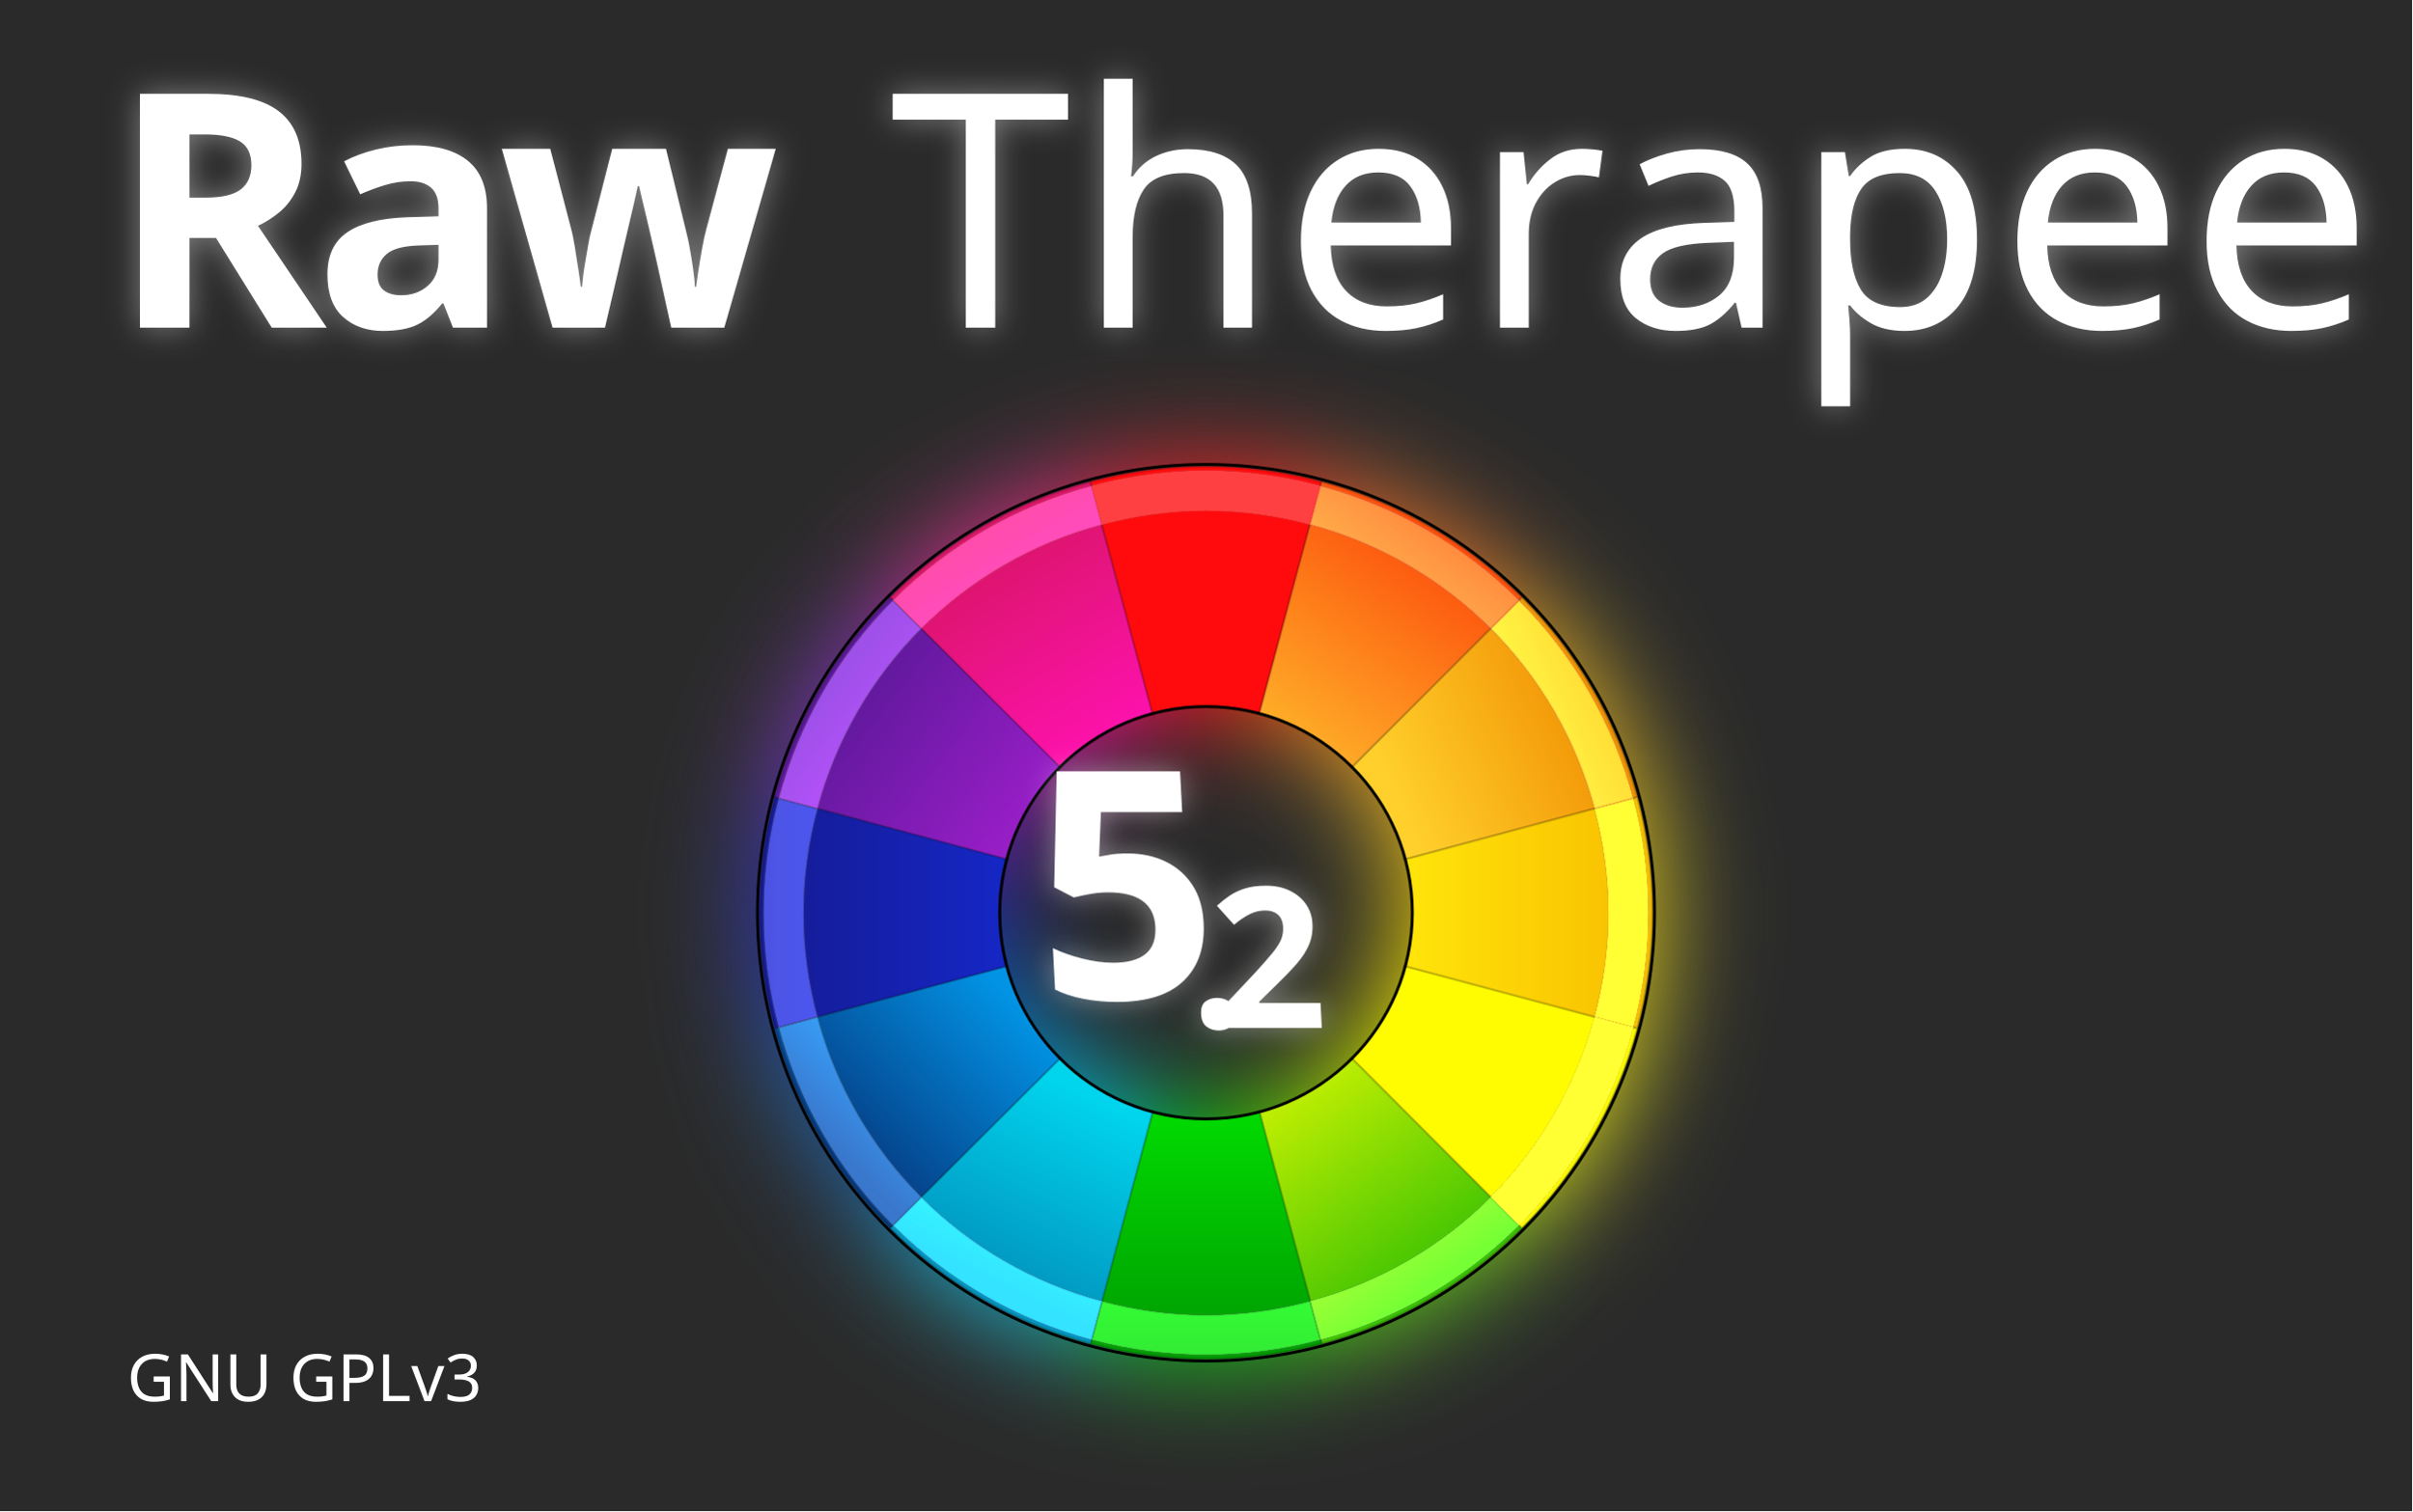
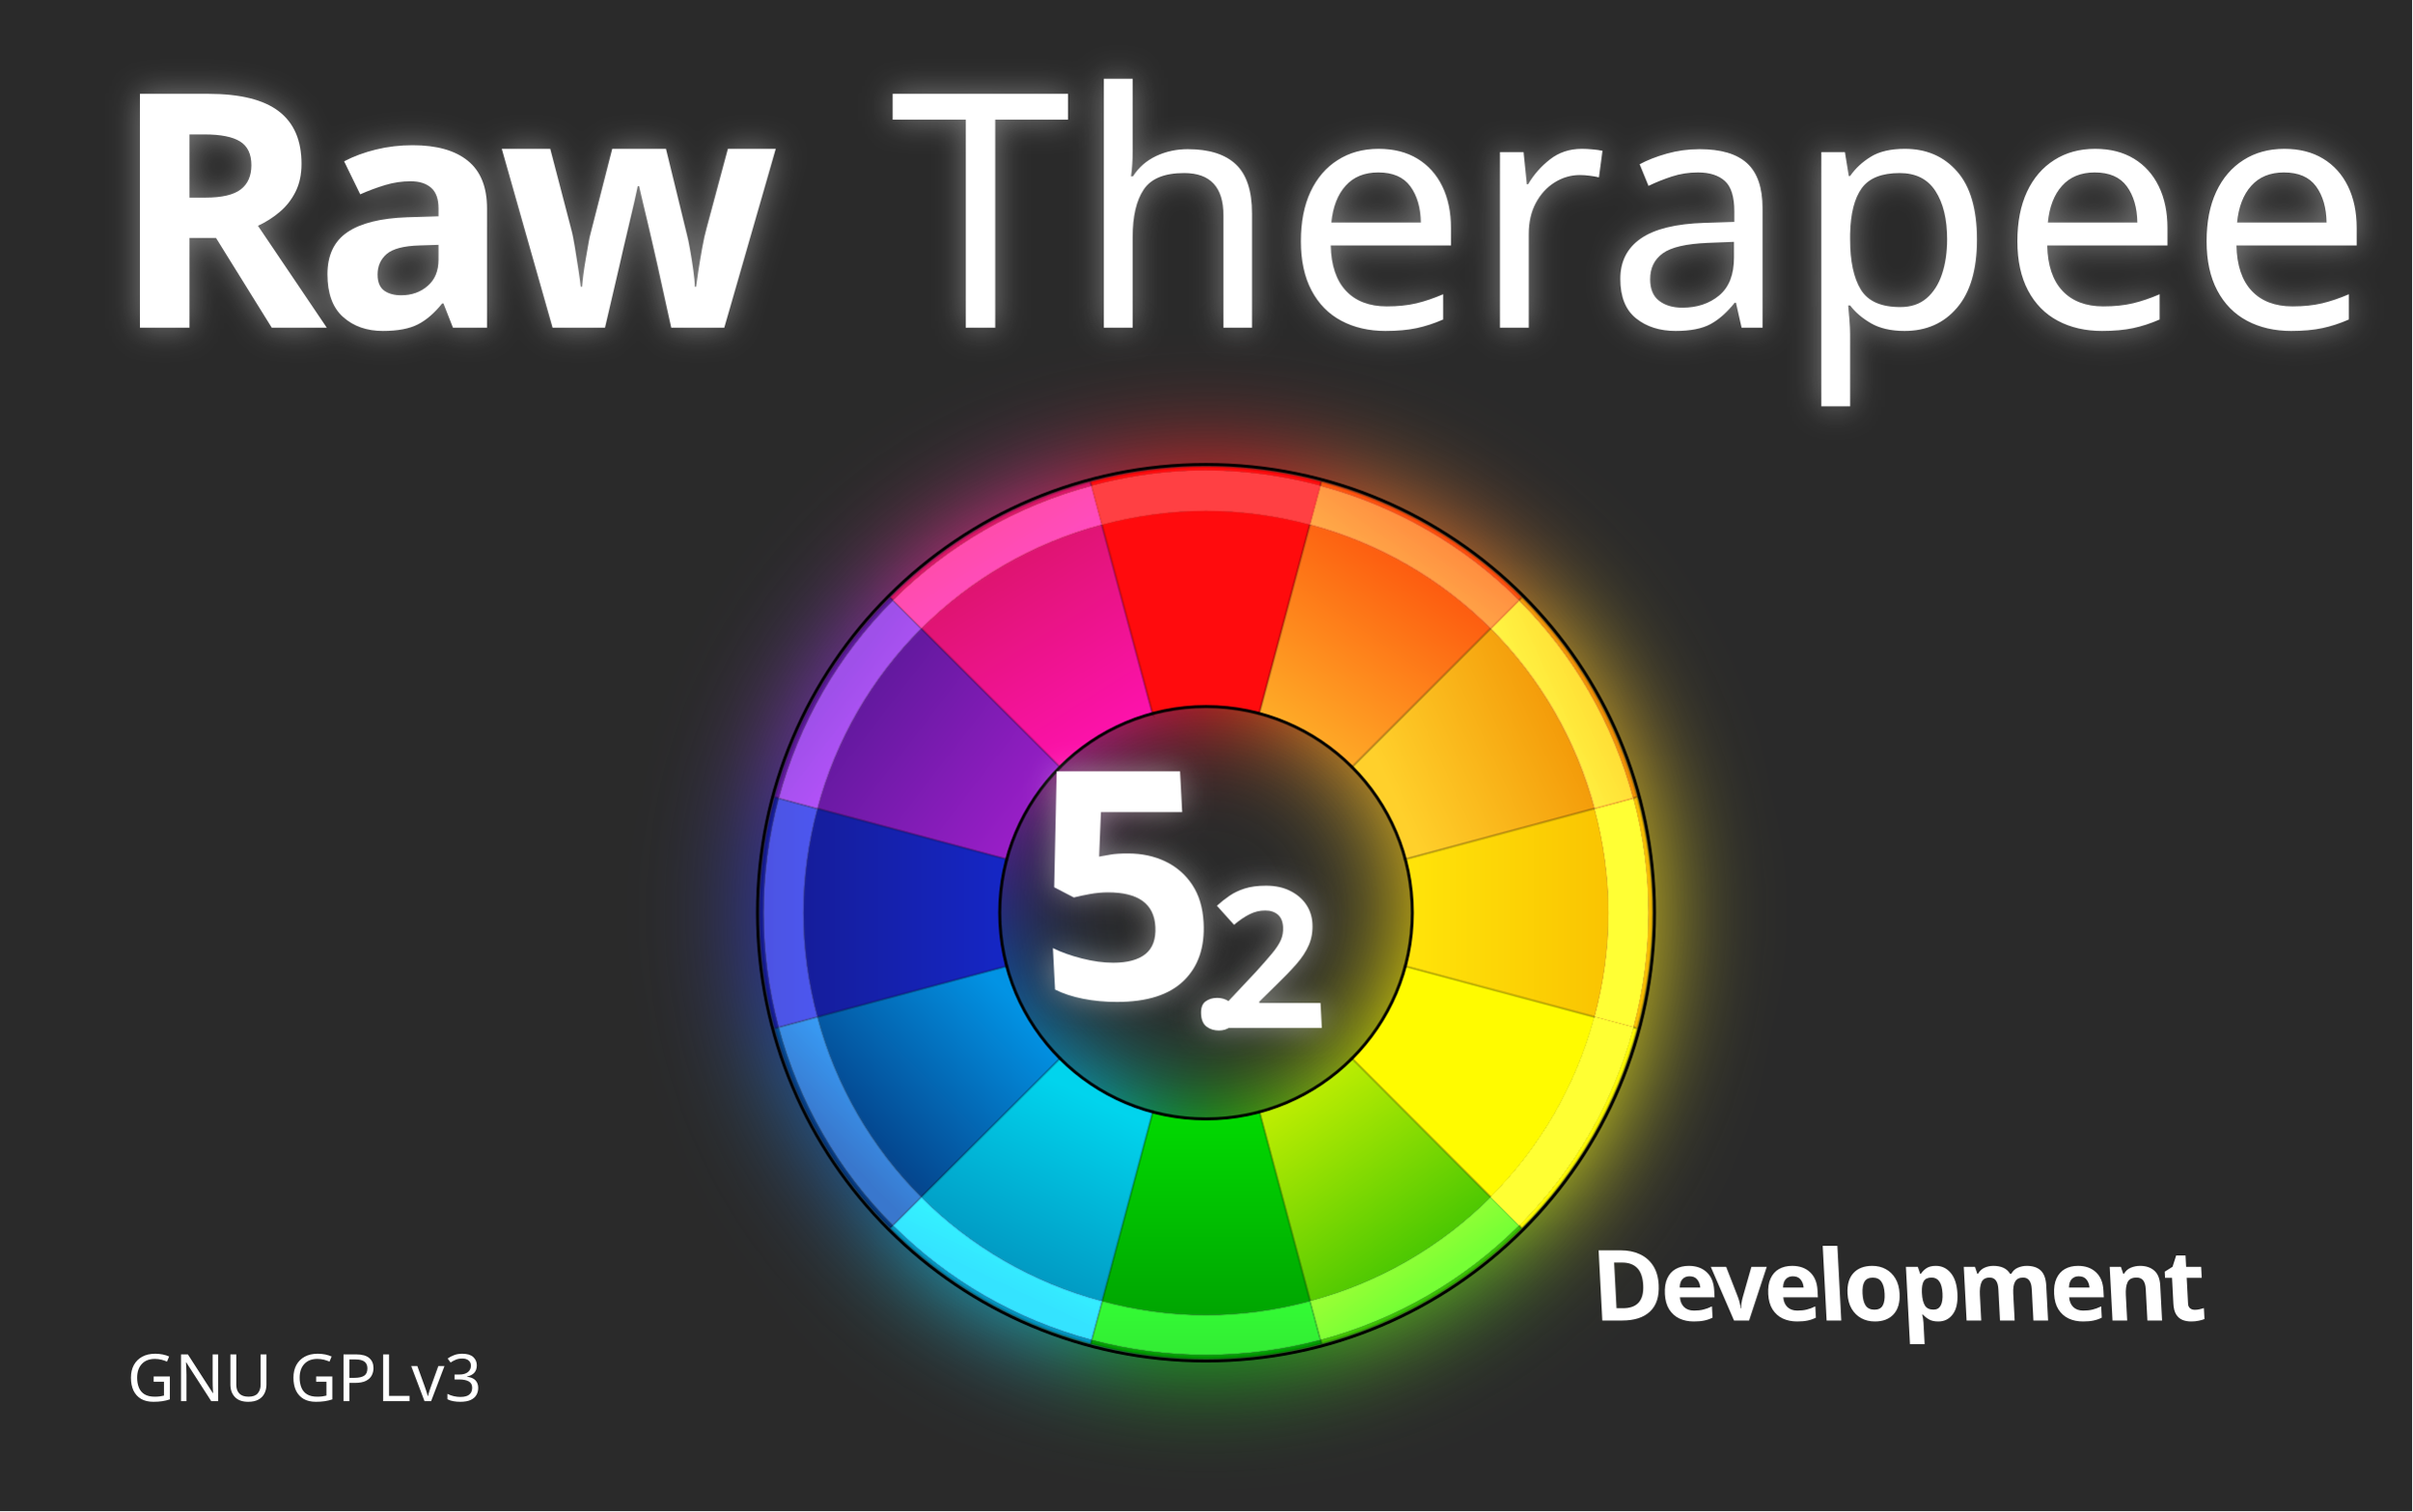
<svg xmlns="http://www.w3.org/2000/svg" xmlns:xlink="http://www.w3.org/1999/xlink" width="588.8" height="369.067" id="svg2" version="1.1" style="enable-background:new">
  <defs id="defs4">
    <linearGradient id="linearGradient3962-8">
      <stop id="stop3964-8" offset="0" style="stop-color:#38c102;stop-opacity:1" />
      <stop id="stop3966-8" offset="1" style="stop-color:#bced02;stop-opacity:1;" />
    </linearGradient>
    <linearGradient id="linearGradient3954-7">
      <stop id="stop3956-7" offset="0" style="stop-color:#009a01;stop-opacity:1" />
      <stop id="stop3958-6" offset="1" style="stop-color:#01d901;stop-opacity:1;" />
    </linearGradient>
    <linearGradient id="linearGradient4002-3">
      <stop id="stop4004-0" offset="0" style="stop-color:#5a1898;stop-opacity:1" />
      <stop id="stop4006-3" offset="1" style="stop-color:#971ec6;stop-opacity:1" />
    </linearGradient>
    <linearGradient id="linearGradient4024-9">
      <stop id="stop4026-2" offset="0" style="stop-color:#053980;stop-opacity:1" />
      <stop id="stop4028-5" offset="1" style="stop-color:#0293e4;stop-opacity:1;" />
    </linearGradient>
    <linearGradient id="linearGradient4018-0">
      <stop id="stop4020-5" offset="0" style="stop-color:#151b92;stop-opacity:1" />
      <stop id="stop4022-9" offset="1" style="stop-color:#1526c3;stop-opacity:1" />
    </linearGradient>
    <linearGradient id="linearGradient3978-6">
      <stop style="stop-color:#f18e01;stop-opacity:1;" offset="0" id="stop4040-9" />
      <stop id="stop3982-2" offset="1" style="stop-color:#ffd02b;stop-opacity:1;" />
    </linearGradient>
    <linearGradient id="linearGradient3994-4">
      <stop id="stop3996-7" offset="0" style="stop-color:#d91566;stop-opacity:1" />
      <stop id="stop3998-7" offset="1" style="stop-color:#fc12aa;stop-opacity:1" />
    </linearGradient>
    <linearGradient id="linearGradient3970-4">
      <stop id="stop3972-8" offset="0" style="stop-color:#f8bc00;stop-opacity:1;" />
      <stop id="stop3974-1" offset="1" style="stop-color:#ffe309;stop-opacity:1;" />
    </linearGradient>
    <linearGradient id="linearGradient3946-8">
      <stop id="stop3948-9" offset="0" style="stop-color:#0193be;stop-opacity:1;" />
      <stop id="stop3950-3" offset="1" style="stop-color:#01d4ed;stop-opacity:1;" />
    </linearGradient>
    <linearGradient id="linearGradient3986-8">
      <stop id="stop3988-0" offset="0" style="stop-color:#fd4c0b;stop-opacity:1" />
      <stop id="stop3990-2" offset="1" style="stop-color:#feab27;stop-opacity:1;" />
    </linearGradient>
    <filter id="filter4905" x="0" y="0" width="1" height="1" style="color-interpolation-filters:sRGB">
      <feFlood id="feFlood4907" result="result1" flood-opacity="0" flood-color="rgb(255,255,255)" />
      <feBlend id="feBlend4909" in2="SourceGraphic" mode="normal" result="result2" />
      <feComposite id="feComposite4911" in2="SourceGraphic" k2="1.2" operator="arithmetic" result="result3" k1="0" k4="0.2" k3="0" />
      <feComposite id="feComposite4913" in2="SourceGraphic" operator="in" />
    </filter>
    <linearGradient id="linearGradient3962-8-2-3-1">
      <stop id="stop3964-8-8-1-0" offset="0" style="stop-color:#38c102;stop-opacity:1" />
      <stop id="stop3966-8-87-8-3" offset="1" style="stop-color:#bced02;stop-opacity:1;" />
    </linearGradient>
    <linearGradient id="linearGradient3954-7-7-1-4">
      <stop id="stop3956-7-0-8-4" offset="0" style="stop-color:#009a01;stop-opacity:1" />
      <stop id="stop3958-6-2-9-4" offset="1" style="stop-color:#01d901;stop-opacity:1;" />
    </linearGradient>
    <linearGradient id="linearGradient4002-3-1-7-7">
      <stop id="stop4004-0-3-0-6" offset="0" style="stop-color:#5a1898;stop-opacity:1" />
      <stop id="stop4006-3-8-4-3" offset="1" style="stop-color:#971ec6;stop-opacity:1" />
    </linearGradient>
    <linearGradient id="linearGradient4024-9-3-1-7">
      <stop id="stop4026-2-7-0-5" offset="0" style="stop-color:#053980;stop-opacity:1" />
      <stop id="stop4028-5-61-4-9" offset="1" style="stop-color:#0293e4;stop-opacity:1;" />
    </linearGradient>
    <linearGradient id="linearGradient4018-0-2-1-2">
      <stop id="stop4020-5-0-0-1" offset="0" style="stop-color:#151b92;stop-opacity:1" />
      <stop id="stop4022-9-18-4-7" offset="1" style="stop-color:#1526c3;stop-opacity:1" />
    </linearGradient>
    <linearGradient id="linearGradient3978-6-3-9-5">
      <stop style="stop-color:#f18e01;stop-opacity:1;" offset="0" id="stop4040-9-4-2-7" />
      <stop id="stop3982-2-2-6-4" offset="1" style="stop-color:#ffd02b;stop-opacity:1;" />
    </linearGradient>
    <linearGradient id="linearGradient3994-4-5-5-8">
      <stop id="stop3996-7-9-5-5" offset="0" style="stop-color:#d91566;stop-opacity:1" />
      <stop id="stop3998-7-44-5-9" offset="1" style="stop-color:#fc12aa;stop-opacity:1" />
    </linearGradient>
    <linearGradient id="linearGradient3970-4-1-4-5">
      <stop id="stop3972-8-99-0-3" offset="0" style="stop-color:#f8bc00;stop-opacity:1;" />
      <stop id="stop3974-1-3-3-8" offset="1" style="stop-color:#ffe309;stop-opacity:1;" />
    </linearGradient>
    <linearGradient id="linearGradient3946-8-12-1-3">
      <stop id="stop3948-9-5-31-1" offset="0" style="stop-color:#0193be;stop-opacity:1;" />
      <stop id="stop3950-3-7-2-8" offset="1" style="stop-color:#01d4ed;stop-opacity:1;" />
    </linearGradient>
    <linearGradient id="linearGradient3986-8-0-0-6">
      <stop id="stop3988-0-14-81-4" offset="0" style="stop-color:#fd4c0b;stop-opacity:1" />
      <stop id="stop3990-2-1-2-3" offset="1" style="stop-color:#feab27;stop-opacity:1;" />
    </linearGradient>
    <filter id="filter5542" width="1.6" height="1.6" x="-0.3" y="-0.3" style="color-interpolation-filters:sRGB">
      <feFlood id="feFlood5544" flood-opacity="1" flood-color="rgb(0,0,0)" result="flood" />
      <feComposite in2="SourceGraphic" id="feComposite5546" in="flood" operator="in" result="composite1" />
      <feGaussianBlur id="feGaussianBlur5548" stdDeviation="6" result="blur" />
      <feOffset id="feOffset5550" dx="0" dy="0" result="offset" />
      <feComposite in2="offset" id="feComposite5552" in="SourceGraphic" operator="over" result="composite2" />
    </filter>
    <filter id="filter3580" x="-0.2" y="-0.2" width="1.4" height="1.4" style="color-interpolation-filters:sRGB">
      <feGaussianBlur result="result91" stdDeviation="5" id="feGaussianBlur3582" />
      <feComposite operator="over" in="SourceGraphic" in2="result91" id="feComposite3584" />
    </filter>
    <linearGradient xlink:href="#linearGradient3962-8-2-3-1" id="linearGradient3677" gradientUnits="userSpaceOnUse" gradientTransform="matrix(0.9799792,0,0,0.9799792,-15.63941,-144.6801)" x1="89.694" y1="102.901" x2="77.582" y2="85.401" />
    <linearGradient xlink:href="#linearGradient3954-7-7-1-4" id="linearGradient3679" gradientUnits="userSpaceOnUse" gradientTransform="matrix(0.9799792,0,0,0.9799792,-15.63941,-144.6801)" x1="69.426" y1="109.566" x2="69.426" y2="87.778" />
    <linearGradient xlink:href="#linearGradient4002-3-1-7-7" id="linearGradient3681" gradientUnits="userSpaceOnUse" gradientTransform="matrix(0.9799792,0,0,0.9799792,-15.63941,-144.6801)" x1="35.142" y1="47.984" x2="51.941" y2="60.841" />
    <linearGradient xlink:href="#linearGradient4024-9-3-1-7" id="linearGradient3683" gradientUnits="userSpaceOnUse" gradientTransform="matrix(0.9799792,0,0,0.9799792,-15.63941,-144.6801)" x1="35.907" y1="92.042" x2="51.054" y2="77.181" />
    <linearGradient xlink:href="#linearGradient4018-0-2-1-2" id="linearGradient3685" gradientUnits="userSpaceOnUse" gradientTransform="matrix(0.9799792,0,0,0.9799792,-15.63941,-144.6801)" x1="28.166" y1="69.663" x2="49.507" y2="69.663" />
    <linearGradient xlink:href="#linearGradient3978-6-3-9-5" id="linearGradient3687" gradientUnits="userSpaceOnUse" gradientTransform="matrix(0.9799792,0,0,0.9799792,-15.63941,-144.6801)" x1="104.454" y1="50.127" x2="85.539" y2="58.698" />
    <linearGradient xlink:href="#linearGradient3994-4-5-5-8" id="linearGradient3689" gradientUnits="userSpaceOnUse" gradientTransform="matrix(0.9799792,0,0,0.9799792,-15.63941,-144.6801)" x1="48.471" y1="35.151" x2="59.551" y2="52.829" />
    <linearGradient xlink:href="#linearGradient3970-4-1-4-5" id="linearGradient3691" gradientUnits="userSpaceOnUse" gradientTransform="matrix(0.9799792,0,0,0.9799792,-15.63941,-144.6801)" x1="108.907" y1="70.388" x2="87.603" y2="70.388" />
    <linearGradient xlink:href="#linearGradient3946-8-12-1-3" id="linearGradient3693" gradientUnits="userSpaceOnUse" gradientTransform="matrix(0.9799792,0,0,0.9799792,-15.63941,-144.6801)" x1="49.885" y1="103.258" x2="58.13" y2="86.116" />
    <linearGradient xlink:href="#linearGradient3986-8-0-0-6" id="linearGradient3695" gradientUnits="userSpaceOnUse" gradientTransform="matrix(0.9799792,0,0,0.9799792,-15.63941,-144.6801)" x1="90.159" y1="35.44" x2="77.582" y2="53.59" />
    <linearGradient xlink:href="#linearGradient3962-8" id="linearGradient3697" gradientUnits="userSpaceOnUse" gradientTransform="matrix(0.9730154,0,0,0.9730154,0.02024555,6.491612)" x1="89.694" y1="102.901" x2="77.582" y2="85.401" />
    <linearGradient xlink:href="#linearGradient3954-7" id="linearGradient3699" gradientUnits="userSpaceOnUse" gradientTransform="matrix(0.9730154,0,0,0.9730154,0.02024555,6.491612)" x1="69.426" y1="109.566" x2="69.426" y2="87.778" />
    <linearGradient xlink:href="#linearGradient4002-3" id="linearGradient3701" gradientUnits="userSpaceOnUse" gradientTransform="matrix(0.9730154,0,0,0.9730154,0.02024555,6.491612)" x1="35.142" y1="47.984" x2="51.941" y2="60.841" />
    <linearGradient xlink:href="#linearGradient4024-9" id="linearGradient3703" gradientUnits="userSpaceOnUse" gradientTransform="matrix(0.9730154,0,0,0.9730154,0.02024555,6.491612)" x1="35.907" y1="92.042" x2="51.054" y2="77.181" />
    <linearGradient xlink:href="#linearGradient4018-0" id="linearGradient3705" gradientUnits="userSpaceOnUse" gradientTransform="matrix(0.9730154,0,0,0.9730154,0.02024555,6.491612)" x1="28.166" y1="69.663" x2="49.507" y2="69.663" />
    <linearGradient xlink:href="#linearGradient3978-6" id="linearGradient3707" gradientUnits="userSpaceOnUse" gradientTransform="matrix(0.9730154,0,0,0.9730154,0.02024555,6.491612)" x1="104.454" y1="50.127" x2="85.539" y2="58.698" />
    <linearGradient xlink:href="#linearGradient3994-4" id="linearGradient3709" gradientUnits="userSpaceOnUse" gradientTransform="matrix(0.9730154,0,0,0.9730154,0.02024555,6.491612)" x1="48.471" y1="35.151" x2="59.551" y2="52.829" />
    <linearGradient xlink:href="#linearGradient3970-4" id="linearGradient3711" gradientUnits="userSpaceOnUse" gradientTransform="matrix(0.9730154,0,0,0.9730154,0.02024555,6.491612)" x1="108.907" y1="70.388" x2="87.603" y2="70.388" />
    <linearGradient xlink:href="#linearGradient3946-8" id="linearGradient3713" gradientUnits="userSpaceOnUse" gradientTransform="matrix(0.9730154,0,0,0.9730154,0.02024555,6.491612)" x1="49.885" y1="103.258" x2="58.13" y2="86.116" />
    <linearGradient xlink:href="#linearGradient3986-8" id="linearGradient3715" gradientUnits="userSpaceOnUse" gradientTransform="matrix(0.9730154,0,0,0.9730154,0.02024555,6.491612)" x1="90.159" y1="35.44" x2="77.582" y2="53.59" />
    <filter width="1.4" height="1.4" y="-0.2" x="-0.2" id="filter4749" style="color-interpolation-filters:sRGB">
      <feFlood result="flood" flood-color="rgb(255,255,255)" flood-opacity="0.4" id="feFlood4751" />
      <feComposite result="composite1" operator="in" in="flood" in2="SourceGraphic" id="feComposite4753" />
      <feGaussianBlur result="blur" stdDeviation="3.5" id="feGaussianBlur4755" />
      <feComposite result="composite2" operator="over" in="SourceGraphic" in2="blur" id="feComposite4757" />
    </filter>
  </defs>
  <g id="layer1" transform="translate(-38.88015,248.5236)">
    <rect y="-248.524" x="38.88" height="369.067" width="588.8" id="rect4747" style="fill:#2a2a2a;fill-opacity:1;fill-rule:nonzero;stroke:none;stroke-width:1.067" />
    <rect style="fill:#2a2a2a;fill-opacity:1;fill-rule:nonzero;stroke:none;stroke-width:1.067" id="rect7772" width="581.134" height="128.224" x="38.88" y="141.204" rx="12.429" ry="4.49" />
    <g id="g3717" transform="matrix(2.756647,0,0,2.756647,49.36815,-181.1518)" style="filter:url(#filter3580)">
      <g id="g3490" style="display:inline;enable-background:new" transform="matrix(1.005445,0,0,1.005445,35.90337,-17.90912)">
        <path id="path3492" d="m 79.513,86.725 15.011,15.011 A 39.313,39.313 0 0 0 104.699,84.113 L 84.193,78.618 a 18.084,18.084 0 0 1 -4.681,8.107 z" style="color:#000000;fill:#fffb00;fill-opacity:1;stroke:#000000;stroke-width:0.193;stroke-miterlimit:4;stroke-dasharray:none;stroke-opacity:0.157" />
        <path id="path3494" d="m 71.406,91.406 5.495,20.506 A 39.313,39.313 0 0 0 94.524,101.737 L 79.513,86.725 a 18.084,18.084 0 0 1 -8.107,4.681 z" style="color:#000000;fill:url(#linearGradient3697);fill-opacity:1;stroke:#000000;stroke-width:0.193;stroke-miterlimit:4;stroke-dasharray:none;stroke-opacity:0.157" />
        <path id="path3496" d="m 62.045,91.406 -5.495,20.506 a 39.313,39.313 0 0 0 20.35,0 L 71.406,91.406 a 18.084,18.084 0 0 1 -9.361,0 z" style="color:#000000;fill:url(#linearGradient3699);fill-opacity:1;stroke:#000000;stroke-width:0.193;stroke-miterlimit:4;stroke-dasharray:none;stroke-opacity:0.157" />
        <path id="path3498" d="M 53.938,61.151 38.926,46.139 A 39.313,39.313 0 0 0 28.751,63.763 l 20.506,5.495 a 18.084,18.084 0 0 1 4.681,-8.107 z" style="color:#000000;fill:url(#linearGradient3701);fill-opacity:1;stroke:#000000;stroke-width:0.193;stroke-miterlimit:4;stroke-dasharray:none;stroke-opacity:0.157" />
        <path id="path3500" d="M 49.257,78.618 28.751,84.113 a 39.313,39.313 0 0 0 10.175,17.624 L 53.938,86.725 A 18.084,18.084 0 0 1 49.257,78.618 Z" style="color:#000000;fill:url(#linearGradient3703);fill-opacity:1;stroke:#000000;stroke-width:0.193;stroke-miterlimit:4;stroke-dasharray:none;stroke-opacity:0.157" />
        <path id="path3502" d="m 49.257,69.257 -20.506,-5.495 a 39.313,39.313 0 0 0 0,20.35 L 49.257,78.618 a 18.084,18.084 0 0 1 0,-9.361 z" style="color:#000000;fill:url(#linearGradient3705);fill-opacity:1;stroke:#000000;stroke-width:0.193;stroke-miterlimit:4;stroke-dasharray:none;stroke-opacity:0.157" />
        <path id="path3504" d="m 84.193,69.257 20.506,-5.495 A 39.313,39.313 0 0 0 94.524,46.139 L 79.513,61.151 a 18.084,18.084 0 0 1 4.681,8.107 z" style="color:#000000;fill:url(#linearGradient3707);fill-opacity:1;stroke:#000000;stroke-width:0.193;stroke-miterlimit:4;stroke-dasharray:none;stroke-opacity:0.157" />
        <path id="path3506" d="M 62.045,56.47 56.55,35.964 A 39.313,39.313 0 0 0 38.926,46.139 l 15.011,15.011 a 18.084,18.084 0 0 1 8.107,-4.681 z" style="color:#000000;fill:url(#linearGradient3709);fill-opacity:1;stroke:#000000;stroke-width:0.193;stroke-miterlimit:4;stroke-dasharray:none;stroke-opacity:0.157" />
        <path id="path3508" d="m 71.406,56.47 5.495,-20.506 a 39.313,39.313 0 0 0 -20.35,0 l 5.495,20.506 a 18.084,18.084 0 0 1 9.361,0 z" style="color:#000000;fill:#ff0b0d;fill-opacity:1;stroke:#000000;stroke-width:0.193;stroke-miterlimit:4;stroke-dasharray:none;stroke-opacity:0.157" />
        <path id="path3510" d="m 84.193,78.618 20.506,5.494 a 39.313,39.313 0 0 0 0,-20.35 l -20.506,5.495 a 18.084,18.084 0 0 1 0,9.361 z" style="color:#000000;fill:url(#linearGradient3711);fill-opacity:1;stroke:#000000;stroke-width:0.193;stroke-miterlimit:4;stroke-dasharray:none;stroke-opacity:0.157" />
        <path id="path3512" d="m 53.938,86.725 -15.011,15.011 a 39.313,39.313 0 0 0 17.624,10.175 L 62.045,91.406 A 18.084,18.084 0 0 1 53.938,86.725 Z" style="color:#000000;fill:url(#linearGradient3713);fill-opacity:1;stroke:#000000;stroke-width:0.193;stroke-miterlimit:4;stroke-dasharray:none;stroke-opacity:0.157" />
        <path id="path3514" d="M 79.513,61.151 94.524,46.139 A 39.313,39.313 0 0 0 76.9,35.964 L 71.406,56.47 a 18.084,18.084 0 0 1 8.107,4.681 z" style="color:#000000;fill:url(#linearGradient3715);fill-opacity:1;stroke:#000000;stroke-width:0.193;stroke-miterlimit:4;stroke-dasharray:none;stroke-opacity:0.157" />
        <g id="g3516" transform="matrix(0.9122019,0,0,0.9122019,98.59415,6.328)">
          <path style="color:#000000;fill:none;stroke:currentColor;stroke-width:0.276;stroke-miterlimit:4" d="m 8.373,74.117 c 0,-23.919 -19.39,-43.31 -43.31,-43.31 -23.919,0 -43.31,19.39 -43.31,43.31 0,23.919 19.39,43.31 43.31,43.31 23.919,0 43.31,-19.39 43.31,-43.31 z" id="circle3518" />
          <path style="color:#000000;fill:none;stroke:currentColor;stroke-width:0.276;stroke-miterlimit:4" d="m -15.014,74.117 c 0,-11.003 -8.92,-19.922 -19.922,-19.922 -11.003,0 -19.922,8.92 -19.922,19.922 0,11.003 8.92,19.922 19.922,19.922 11.003,0 19.922,-8.92 19.922,-19.922 z" id="circle3520" />
        </g>
      </g>
      <g transform="matrix(0.990099,0,0,0.9898171,51.95926,132.4117)" style="filter:url(#filter4905)" id="g4890">
        <path style="color:#000000;fill:#fffb00;fill-opacity:1;stroke:#000000;stroke-width:0.198;stroke-miterlimit:4;stroke-dasharray:none;stroke-opacity:0.157" d="m 86.29,-67.452 c -1.654,6.2 -4.895,11.743 -9.299,16.148 l 2.551,2.551 a 39.595,39.595 0 0 0 10.239,-17.76 z" id="ID_3F-0-3-8" />
        <path style="color:#000000;fill:url(#linearGradient3677);fill-opacity:1;stroke:#000000;stroke-width:0.198;stroke-miterlimit:4;stroke-dasharray:none;stroke-opacity:0.157" d="m 76.99,-51.304 c -4.405,4.405 -9.948,7.645 -16.148,9.299 l 0.94,3.491 A 39.595,39.595 0 0 0 79.542,-48.752 Z" id="ID_41-5-5-6" />
        <path style="color:#000000;fill:url(#linearGradient3679);fill-opacity:1;stroke:#000000;stroke-width:0.198;stroke-miterlimit:4;stroke-dasharray:none;stroke-opacity:0.157" d="m 42.243,-42.004 -0.94,3.491 a 39.595,39.595 0 0 0 20.479,0 l -0.94,-3.491 c -2.967,0.792 -6.082,1.242 -9.299,1.242 -3.217,0 -6.332,-0.45 -9.299,-1.242 z" id="ID_42-1-7-3" />
        <path style="color:#000000;fill:url(#linearGradient3681);fill-opacity:1;stroke:#000000;stroke-width:0.198;stroke-miterlimit:4;stroke-dasharray:none;stroke-opacity:0.157" d="m 23.544,-104.75 a 39.595,39.595 0 0 0 -10.239,17.76 l 3.491,0.94 c 1.654,-6.2 4.895,-11.743 9.299,-16.148 z" id="ID_43-1-7-4" />
        <path style="color:#000000;fill:url(#linearGradient3683);fill-opacity:1;stroke:#000000;stroke-width:0.198;stroke-miterlimit:4;stroke-dasharray:none;stroke-opacity:0.157" d="m 16.796,-67.452 -3.491,0.94 a 39.595,39.595 0 0 0 10.239,17.76 l 2.551,-2.551 c -4.405,-4.405 -7.645,-9.948 -9.299,-16.148 z" id="ID_44-0-3-7" />
        <path style="color:#000000;fill:url(#linearGradient3685);fill-opacity:1;stroke:#000000;stroke-width:0.198;stroke-miterlimit:4;stroke-dasharray:none;stroke-opacity:0.157" d="m 13.304,-86.99 a 39.595,39.595 0 0 0 0,20.479 l 3.491,-0.94 c -0.792,-2.967 -1.242,-6.082 -1.242,-9.299 0,-3.217 0.45,-6.332 1.242,-9.299 z" id="ID_45-8-3-6" />
        <path style="color:#000000;fill:url(#linearGradient3687);fill-opacity:1;stroke:#000000;stroke-width:0.198;stroke-miterlimit:4;stroke-dasharray:none;stroke-opacity:0.157" d="m 79.542,-104.75 -2.551,2.551 c 4.405,4.405 7.645,9.948 9.299,16.148 l 3.491,-0.94 A 39.595,39.595 0 0 0 79.542,-104.75 Z" id="ID_46-5-2-6" />
        <path style="color:#000000;fill:url(#linearGradient3689);fill-opacity:1;stroke:#000000;stroke-width:0.198;stroke-miterlimit:4;stroke-dasharray:none;stroke-opacity:0.157" d="m 41.303,-114.989 a 39.595,39.595 0 0 0 -17.76,10.239 l 2.551,2.551 c 4.405,-4.405 9.948,-7.645 16.148,-9.299 z" id="ID_47-0-0-2" />
        <path style="color:#000000;fill:#ff0b0d;fill-opacity:1;stroke:#000000;stroke-width:0.198;stroke-miterlimit:4;stroke-dasharray:none;stroke-opacity:0.157" d="m 50.032,-116.332 a 39.595,39.595 0 0 0 -8.729,1.343 l 0.94,3.491 c 2.967,-0.792 6.082,-1.242 9.299,-1.242 3.217,0 6.332,0.45 9.299,1.242 l 0.94,-3.491 a 39.595,39.595 0 0 0 -11.75,-1.343 z" id="ID_48-6-74-3" />
        <path style="color:#000000;fill:url(#linearGradient3691);fill-opacity:1;stroke:#000000;stroke-width:0.198;stroke-miterlimit:4;stroke-dasharray:none;stroke-opacity:0.157" d="m 89.781,-86.99 -3.491,0.94 c 0.792,2.967 1.242,6.082 1.242,9.299 0,3.217 -0.45,6.332 -1.242,9.299 l 3.491,0.94 a 39.595,39.595 0 0 0 0,-20.479 z" id="ID_49-4-7-6" />
        <path style="color:#000000;fill:url(#linearGradient3693);fill-opacity:1;stroke:#000000;stroke-width:0.198;stroke-miterlimit:4;stroke-dasharray:none;stroke-opacity:0.157" d="m 26.095,-51.304 -2.551,2.551 a 39.595,39.595 0 0 0 17.76,10.239 l 0.94,-3.491 c -6.2,-1.654 -11.743,-4.895 -16.148,-9.299 z" id="ID_4A-6-6-4" />
        <path style="color:#000000;fill:url(#linearGradient3695);fill-opacity:1;stroke:#000000;stroke-width:0.198;stroke-miterlimit:4;stroke-dasharray:none;stroke-opacity:0.157" d="m 61.782,-114.989 -0.94,3.491 c 6.2,1.654 11.743,4.895 16.148,9.299 l 2.551,-2.551 A 39.595,39.595 0 0 0 61.782,-114.989 Z" id="ID_51-2-8-1" />
        <path style="color:#000000;fill:none;stroke:none;stroke-width:1.067" d="m 91.333,-76.751 c 0,-21.975 -17.815,-39.79 -39.79,-39.79 -21.975,0 -39.79,17.815 -39.79,39.79 0,21.975 17.815,39.79 39.79,39.79 21.975,0 39.79,-17.815 39.79,-39.79 z" id="ID_3F-5-8-8-5" />
      </g>
    </g>
    <flowRoot xml:space="preserve" id="flowRoot3757" style="font-style:normal;font-variant:normal;font-weight:normal;font-stretch:normal;font-size:12.8px;line-height:0.01%;font-family:OxygenSans;-inkscape-font-specification:OxygenSans;text-align:justify;letter-spacing:0px;word-spacing:0px;text-anchor:start;fill:#ffffff;fill-opacity:1;stroke:none;stroke-width:1.067">
      <flowRegion id="flowRegion3759" style="stroke-width:1.067">
        <rect id="rect3761" width="272.376" height="110.203" x="50.107" y="149.192" style="font-style:normal;font-variant:normal;font-weight:normal;font-stretch:normal;font-size:10.667px;font-family:OxygenSans;-inkscape-font-specification:OxygenSans;text-align:justify;text-anchor:start;fill:#ffffff;fill-opacity:1;stroke-width:1.138" />
      </flowRegion>
      <flowPara id="flowPara3763" style="font-style:normal;font-variant:normal;font-weight:normal;font-stretch:normal;font-size:8.533px;line-height:1.25;font-family:OxygenSans;-inkscape-font-specification:OxygenSans;text-align:justify;text-anchor:start;fill:#ffffff;fill-opacity:1;stroke-width:1.067">Apply glow effects using filters. You might need to ungroup the circle elements before applying. You can change the flood color of the "ring shadow" effect to make it white if you want to make the logo usable on a dark background.</flowPara>
      <flowPara style="font-style:normal;font-variant:normal;font-weight:normal;font-stretch:normal;font-size:8.533px;line-height:1.25;font-family:OxygenSans;-inkscape-font-specification:OxygenSans;text-align:justify;text-anchor:start;fill:#ffffff;fill-opacity:1;stroke-width:1.067" id="flowPara3676"> </flowPara>
      <flowPara style="font-style:normal;font-variant:normal;font-weight:normal;font-stretch:normal;font-size:8.533px;line-height:1.25;font-family:OxygenSans;-inkscape-font-specification:OxygenSans;text-align:justify;text-anchor:start;fill:#ffffff;fill-opacity:1;stroke-width:1.067" id="flowPara4320">For logo specifics, refer to rt_logo.svg</flowPara>
    </flowRoot>
    <flowRoot style="font-style:normal;font-variant:normal;font-weight:normal;font-stretch:normal;font-size:12.8px;line-height:0.01%;font-family:OxygenSans;-inkscape-font-specification:OxygenSans;text-align:justify;letter-spacing:0px;word-spacing:0px;text-anchor:start;fill:#ffffff;fill-opacity:1;stroke:none;stroke-width:1.067" id="flowRoot11563" xml:space="preserve">
      <flowRegion id="flowRegion11565" style="stroke-width:1.067">
        <rect style="font-style:normal;font-variant:normal;font-weight:normal;font-stretch:normal;font-size:10.667px;font-family:OxygenSans;-inkscape-font-specification:OxygenSans;text-align:justify;text-anchor:start;fill:#ffffff;fill-opacity:1;stroke-width:1.138" y="149.192" x="335.974" height="110.203" width="272.376" id="rect11567" />
      </flowRegion>
      <flowPara style="font-style:normal;font-variant:normal;font-weight:normal;font-stretch:normal;font-size:8.533px;line-height:1.25;font-family:OxygenSans;-inkscape-font-specification:OxygenSans;text-align:justify;text-anchor:start;fill:#ffffff;fill-opacity:1;stroke-width:1.067" id="flowPara4343">"Raw": font ITC Eras Std Ultra, appears in Inkscape as</flowPara>
      <flowPara style="font-style:normal;font-variant:normal;font-weight:normal;font-stretch:normal;font-size:8.533px;line-height:1.25;font-family:OxygenSans;-inkscape-font-specification:OxygenSans;text-align:justify;text-anchor:start;fill:#ffffff;fill-opacity:1;stroke-width:1.067" id="flowPara4357">  ITC Eras Standard - Ultra-Bold,</flowPara>
      <flowPara style="font-style:normal;font-variant:normal;font-weight:normal;font-stretch:normal;font-size:8.533px;line-height:1.25;font-family:OxygenSans;-inkscape-font-specification:OxygenSans;text-align:justify;text-anchor:start;fill:#ffffff;fill-opacity:1;stroke-width:1.067" id="flowPara4345">  60pt, -3px spacing between characters.</flowPara>
      <flowPara style="font-style:normal;font-variant:normal;font-weight:normal;font-stretch:normal;font-size:8.533px;line-height:1.25;font-family:OxygenSans;-inkscape-font-specification:OxygenSans;text-align:justify;text-anchor:start;fill:#ffffff;fill-opacity:1;stroke-width:1.067" id="flowPara4347">"Therapee": font ITC Eras Std Medium, appears in Inkscape as</flowPara>
      <flowPara style="font-style:normal;font-variant:normal;font-weight:normal;font-stretch:normal;font-size:8.533px;line-height:1.25;font-family:OxygenSans;-inkscape-font-specification:OxygenSans;text-align:justify;text-anchor:start;fill:#ffffff;fill-opacity:1;stroke-width:1.067" id="flowPara4361">  ITC Eras Standard - Medium,</flowPara>
      <flowPara style="font-style:normal;font-variant:normal;font-weight:normal;font-stretch:normal;font-size:8.533px;line-height:1.25;font-family:OxygenSans;-inkscape-font-specification:OxygenSans;text-align:justify;text-anchor:start;fill:#ffffff;fill-opacity:1;stroke-width:1.067" id="flowPara4349">  60pt, +1px spacing between characters.</flowPara>
      <flowPara style="font-style:normal;font-variant:normal;font-weight:normal;font-stretch:normal;font-size:8.533px;line-height:1.25;font-family:OxygenSans;-inkscape-font-specification:OxygenSans;text-align:justify;text-anchor:start;fill:#ffffff;fill-opacity:1;stroke-width:1.067" id="flowPara4351">Version: font ITC Eras Std Bold, appears in Inkscape as</flowPara>
      <flowPara style="font-style:normal;font-variant:normal;font-weight:normal;font-stretch:normal;font-size:8.533px;line-height:1.25;font-family:OxygenSans;-inkscape-font-specification:OxygenSans;text-align:justify;text-anchor:start;fill:#ffffff;fill-opacity:1;stroke-width:1.067" id="flowPara4365">  ITC Eras Standard - Bold,</flowPara>
      <flowPara style="font-style:normal;font-variant:normal;font-weight:normal;font-stretch:normal;font-size:8.533px;line-height:1.25;font-family:OxygenSans;-inkscape-font-specification:OxygenSans;text-align:justify;text-anchor:start;fill:#ffffff;fill-opacity:1;stroke-width:1.067" id="flowPara4353">  64pt, skewed -3°.</flowPara>
    </flowRoot>
    <text xml:space="preserve" style="font-style:normal;font-variant:normal;font-weight:500;font-stretch:normal;font-size:12.8px;line-height:0%;font-family:Salter;-inkscape-font-specification:'Salter Medium';letter-spacing:0px;word-spacing:0px;fill:#000000;fill-opacity:1;stroke:none;stroke-width:1.067" x="167.802" y="262.609" id="text11593">
      <tspan id="tspan11595" x="167.802" y="262.609" style="font-style:normal;font-variant:normal;font-weight:normal;font-stretch:normal;font-size:6.4px;line-height:1.25;font-family:OxygenSans;-inkscape-font-specification:OxygenSans;letter-spacing:1.067px;fill:#ffcc00;fill-opacity:1;stroke-width:1.067">RawTherapee splash screen design version 1.1 from 2017-01-28 | www.rawtherapee.com</tspan>
    </text>
    <flowRoot xml:space="preserve" id="flowRoot4759" style="font-style:normal;font-variant:normal;font-weight:normal;font-stretch:normal;font-size:12.8px;line-height:0.01%;font-family:Daniel;-inkscape-font-specification:Daniel;letter-spacing:0px;word-spacing:0px;fill:#000000;fill-opacity:1;stroke:none;stroke-width:1.067px;stroke-linecap:butt;stroke-linejoin:miter;stroke-opacity:1">
      <flowRegion id="flowRegion4761" style="stroke-width:1.067px">
        <rect id="rect4763" width="361.008" height="109.118" x="-57.109" y="239.553" style="stroke-width:1.138px" />
      </flowRegion>
      <flowPara id="flowPara4765" style="font-size:42.667px;line-height:1.25;stroke-width:1.067px"> </flowPara>
    </flowRoot>
    <text xml:space="preserve" style="font-style:normal;font-variant:normal;font-weight:normal;font-stretch:normal;font-size:12.8px;line-height:0%;font-family:Daniel;-inkscape-font-specification:Daniel;text-align:end;letter-spacing:-0.053px;word-spacing:0px;text-anchor:end;fill:#000000;fill-opacity:1;stroke:none;stroke-width:1.067px;stroke-linecap:butt;stroke-linejoin:miter;stroke-opacity:1" x="951.947" y="-5.324" id="text10516">
      <tspan id="tspan10518" x="960.653" y="-5.324" style="font-size:24px;line-height:1.25;stroke-width:1.067px"> </tspan>
    </text>
    <text xml:space="preserve" style="font-style:normal;font-variant:normal;font-weight:800;font-stretch:normal;line-height:0%;font-family:'ITC Eras Std';-inkscape-font-specification:'ITC Eras Std Ultra-Bold';letter-spacing:0px;word-spacing:0px;fill:#ffffff;fill-opacity:1;stroke:none;stroke-width:1px;stroke-linecap:butt;stroke-linejoin:miter;stroke-opacity:1;filter:url(#filter4749)" x="61.725" y="-157.966" id="text3655" transform="scale(1.066667)">
      <tspan id="tspan3657" x="61.725" y="-157.966" style="font-size:75px;line-height:1.25;letter-spacing:-3px;word-spacing:0px" dx="0">Raw</tspan>
    </text>
    <text xml:space="preserve" style="font-style:normal;font-variant:normal;font-weight:500;font-stretch:normal;line-height:0%;font-family:'ITC Eras Std';-inkscape-font-specification:'ITC Eras Std Medium';letter-spacing:1px;word-spacing:0px;fill:#ffffff;fill-opacity:1;stroke:none;stroke-width:1px;stroke-linecap:butt;stroke-linejoin:miter;stroke-opacity:1;filter:url(#filter4749)" x="239.993" y="-157.966" id="text3659" transform="scale(1.066667)">
      <tspan id="tspan3661" x="239.993" y="-157.966" style="font-size:75px;line-height:1.25;letter-spacing:1px">Therapee</tspan>
    </text>
    <text xml:space="preserve" style="font-style:normal;font-variant:normal;font-weight:500;font-stretch:normal;font-size:12.8px;line-height:0%;font-family:'ITC Eras Std';-inkscape-font-specification:'ITC Eras Std Medium';letter-spacing:0px;word-spacing:0px;fill:#ffffff;fill-opacity:1;stroke:none;stroke-width:1.067px;stroke-linecap:butt;stroke-linejoin:miter;stroke-opacity:1" x="69.872" y="93.7" id="text3683">
      <tspan id="tspan3685" x="69.872" y="93.7" style="font-size:16px;line-height:1.25;stroke-width:1.067px">GNU GPLv3</tspan>
    </text>
    <text xml:space="preserve" style="font-style:normal;font-weight:normal;line-height:0%;font-family:sans-serif;letter-spacing:0px;word-spacing:0px;fill:#ffffff;fill-opacity:1;stroke:none;stroke-width:1px;stroke-linecap:butt;stroke-linejoin:miter;stroke-opacity:1;filter:url(#filter4749)" x="283.85" y="2.237" id="text3689" transform="matrix(0.9726839,0,0.0509762,0.9726839,16.52457,-6.754886)">
      <tspan id="tspan3691" x="283.85" y="2.237" style="font-style:normal;font-variant:normal;font-weight:bold;font-stretch:normal;font-size:80px;line-height:1.25;font-family:'ITC Eras Std';-inkscape-font-specification:'ITC Eras Std Bold'">5</tspan>
    </text>
    <text transform="matrix(0.9726839,0,0.0509762,0.9726839,53.30949,0.3748044)" id="text3662" y="2.237" x="283.85" style="font-style:normal;font-weight:normal;line-height:0%;font-family:sans-serif;letter-spacing:-10.281px;word-spacing:0px;fill:#ffffff;fill-opacity:1;stroke:none;stroke-width:1px;stroke-linecap:butt;stroke-linejoin:miter;stroke-opacity:1;filter:url(#filter4749)" xml:space="preserve">
      <tspan style="font-style:normal;font-variant:normal;font-weight:bold;font-stretch:normal;font-size:49.348px;line-height:1.25;font-family:'ITC Eras Std';-inkscape-font-specification:'ITC Eras Std Bold';letter-spacing:-10.281px" y="2.237" x="283.85" id="tspan3664">. 2</tspan>
    </text>
-     <g id="g3712" transform="translate(196.8096,24.28384)" style="fill:#ff0000">
-       <text xml:space="preserve" style="font-style:normal;font-weight:normal;font-size:12.8px;line-height:0%;font-family:sans-serif;text-align:end;letter-spacing:-1.067px;word-spacing:0px;text-anchor:end;fill:#ff0000;fill-opacity:1;stroke:none;stroke-width:1.067px;stroke-linecap:butt;stroke-linejoin:miter;stroke-opacity:1" x="596.362" y="49.721" id="text3690" transform="skewX(3)">
-         <tspan id="tspan3696" x="595.296" y="49.721" style="font-style:normal;font-variant:normal;font-weight:bold;font-stretch:normal;font-size:24px;line-height:110%;font-family:'ITC Eras Std';-inkscape-font-specification:'ITC Eras Std Bold';text-align:end;letter-spacing:-1.067px;text-anchor:end;fill:#ff0000;stroke-width:1.067px">Development</tspan>
+     <g id="g3712" transform="translate(-3.19043,24.28384)" style="fill:#ffffff">
+       <text xml:space="preserve" style="font-style:normal;font-weight:normal;font-size:12.8px;line-height:0%;font-family:sans-serif;text-align:end;letter-spacing:-1.067px;word-spacing:0px;text-anchor:end;fill:#ffffff;fill-opacity:1;stroke:none;stroke-width:1.067px;stroke-linecap:butt;stroke-linejoin:miter;stroke-opacity:1" x="596.362" y="49.721" id="text3690" transform="skewX(3)">
+         <tspan id="tspan3696" x="595.296" y="49.721" style="font-style:normal;font-variant:normal;font-weight:bold;font-stretch:normal;font-size:24px;line-height:110%;font-family:'ITC Eras Std';-inkscape-font-specification:'ITC Eras Std Bold';text-align:end;letter-spacing:-1.067px;text-anchor:end;fill:#ffffff;stroke-width:1.067px">Development</tspan>
      </text>
    </g>
  </g>
  <g id="layer2" style="display:inline" transform="translate(-38.88015,248.5236)" />
</svg>
